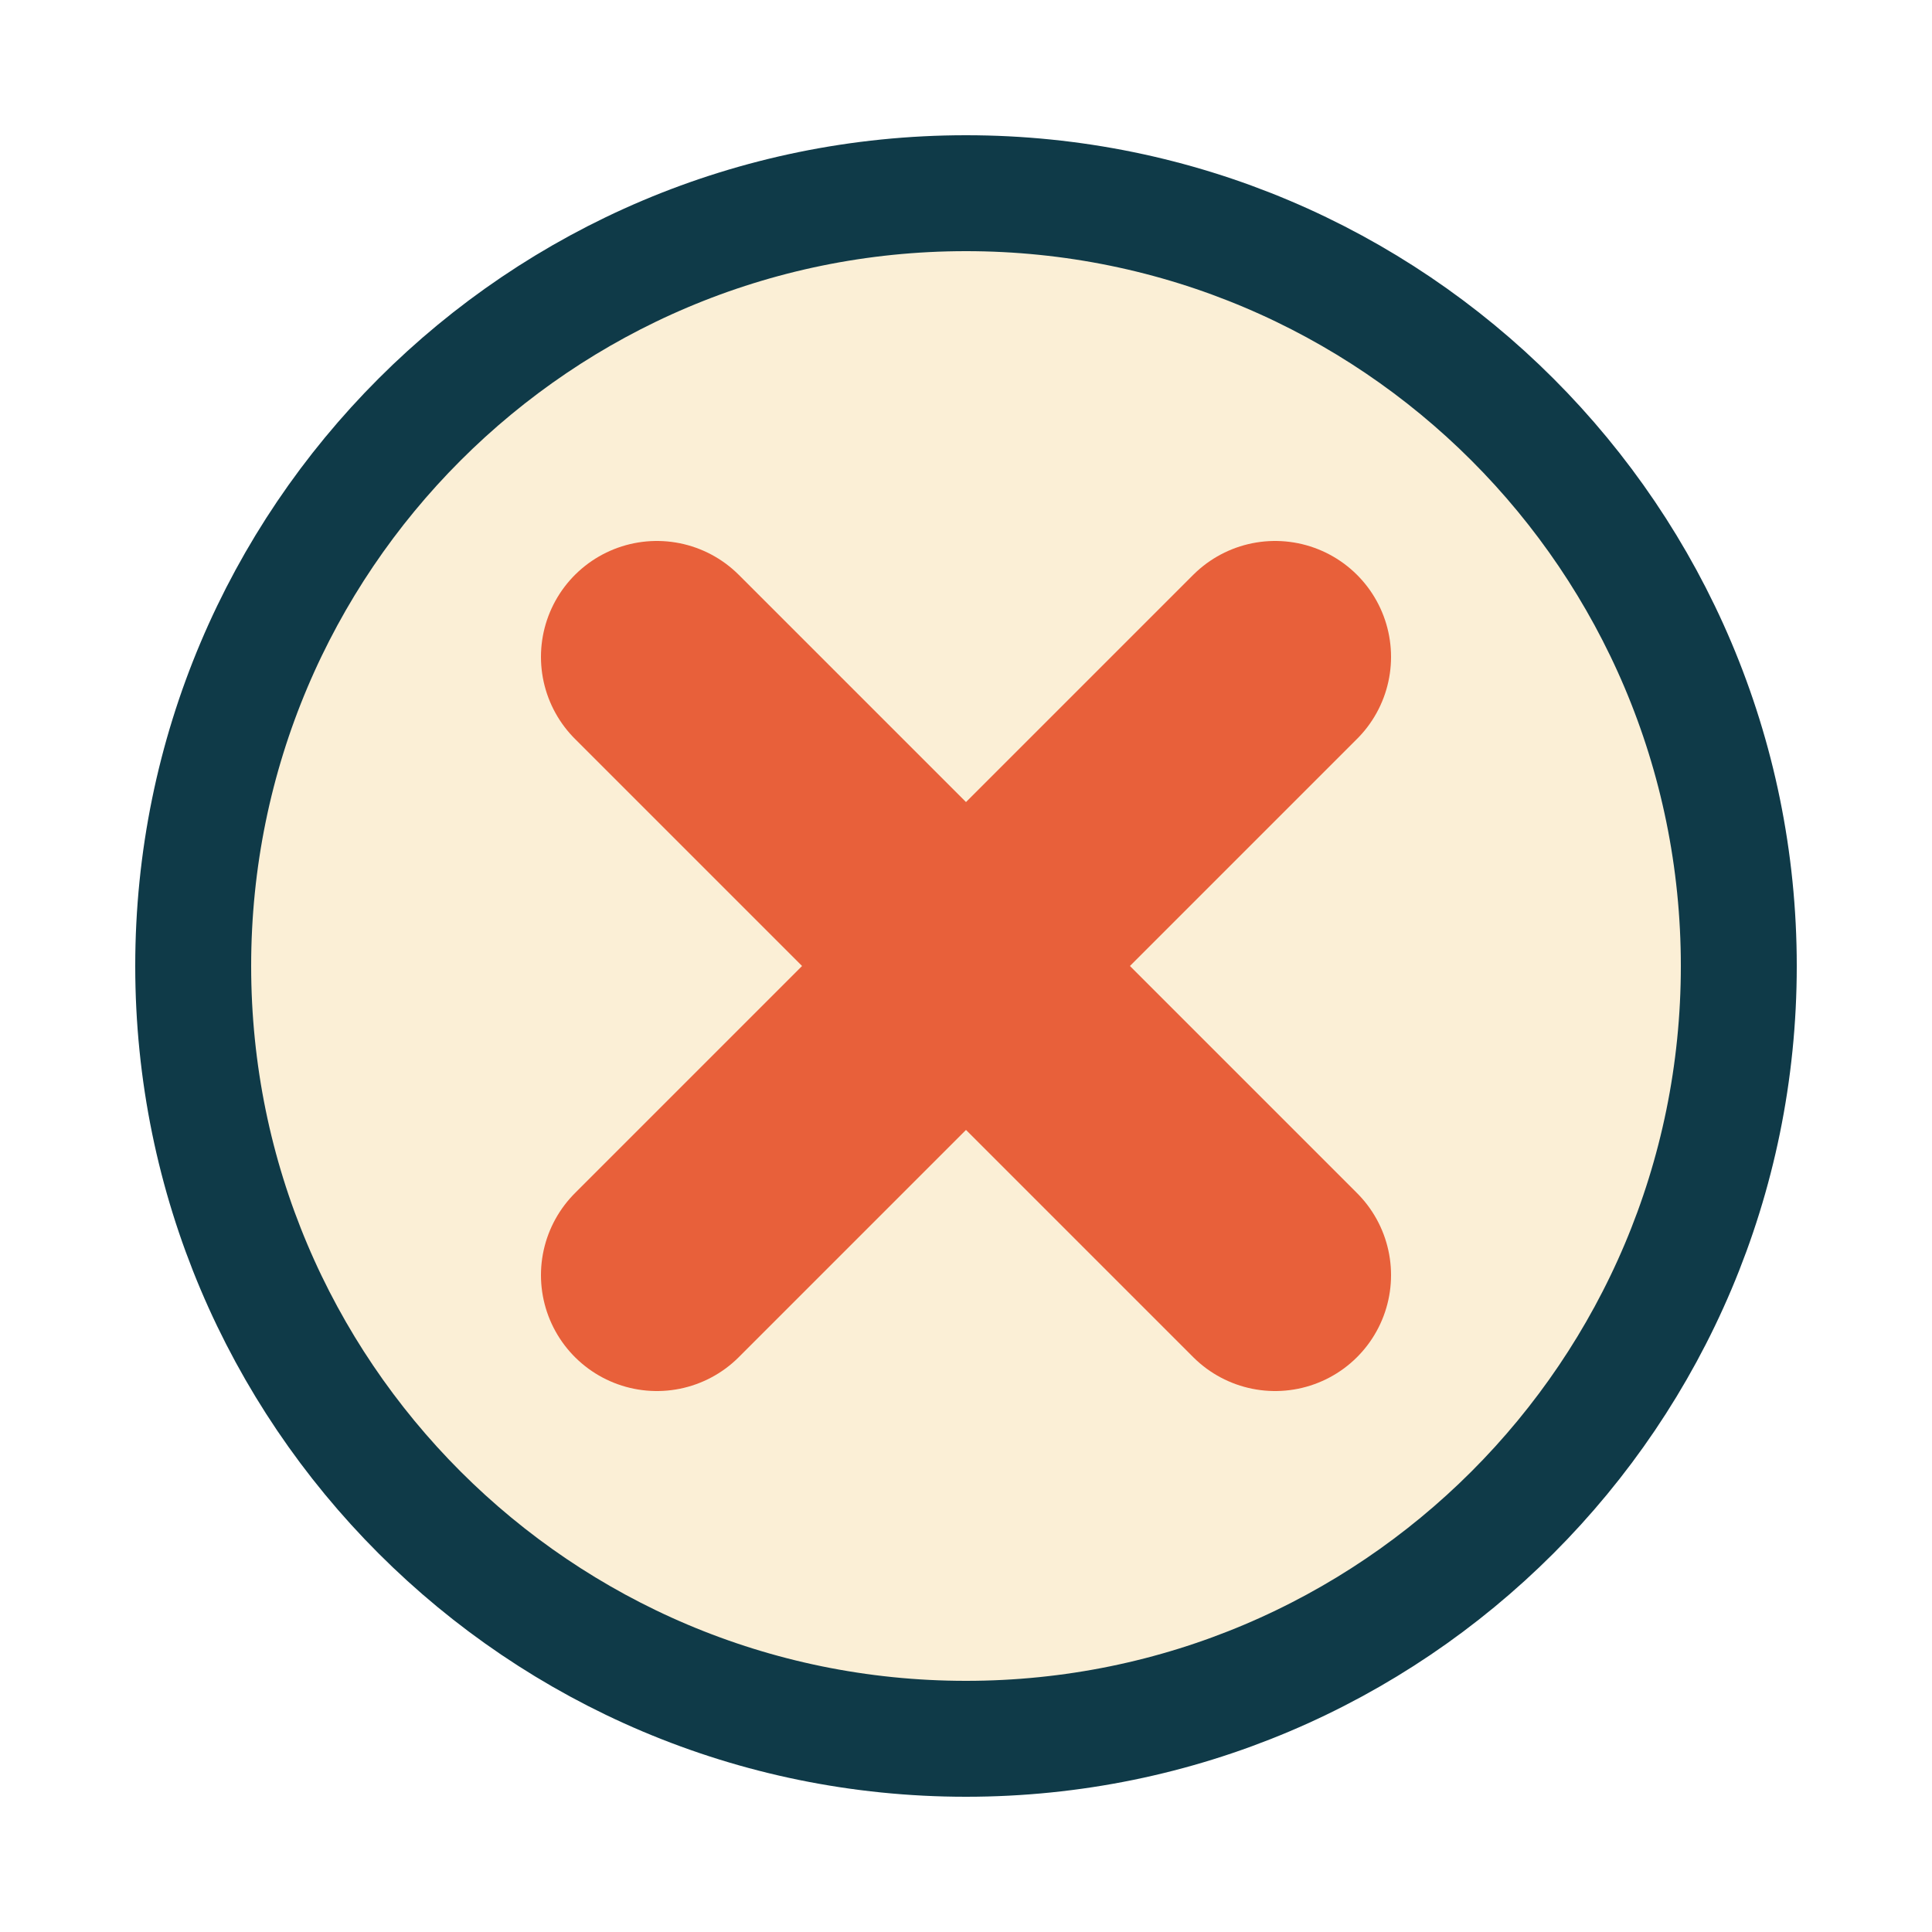
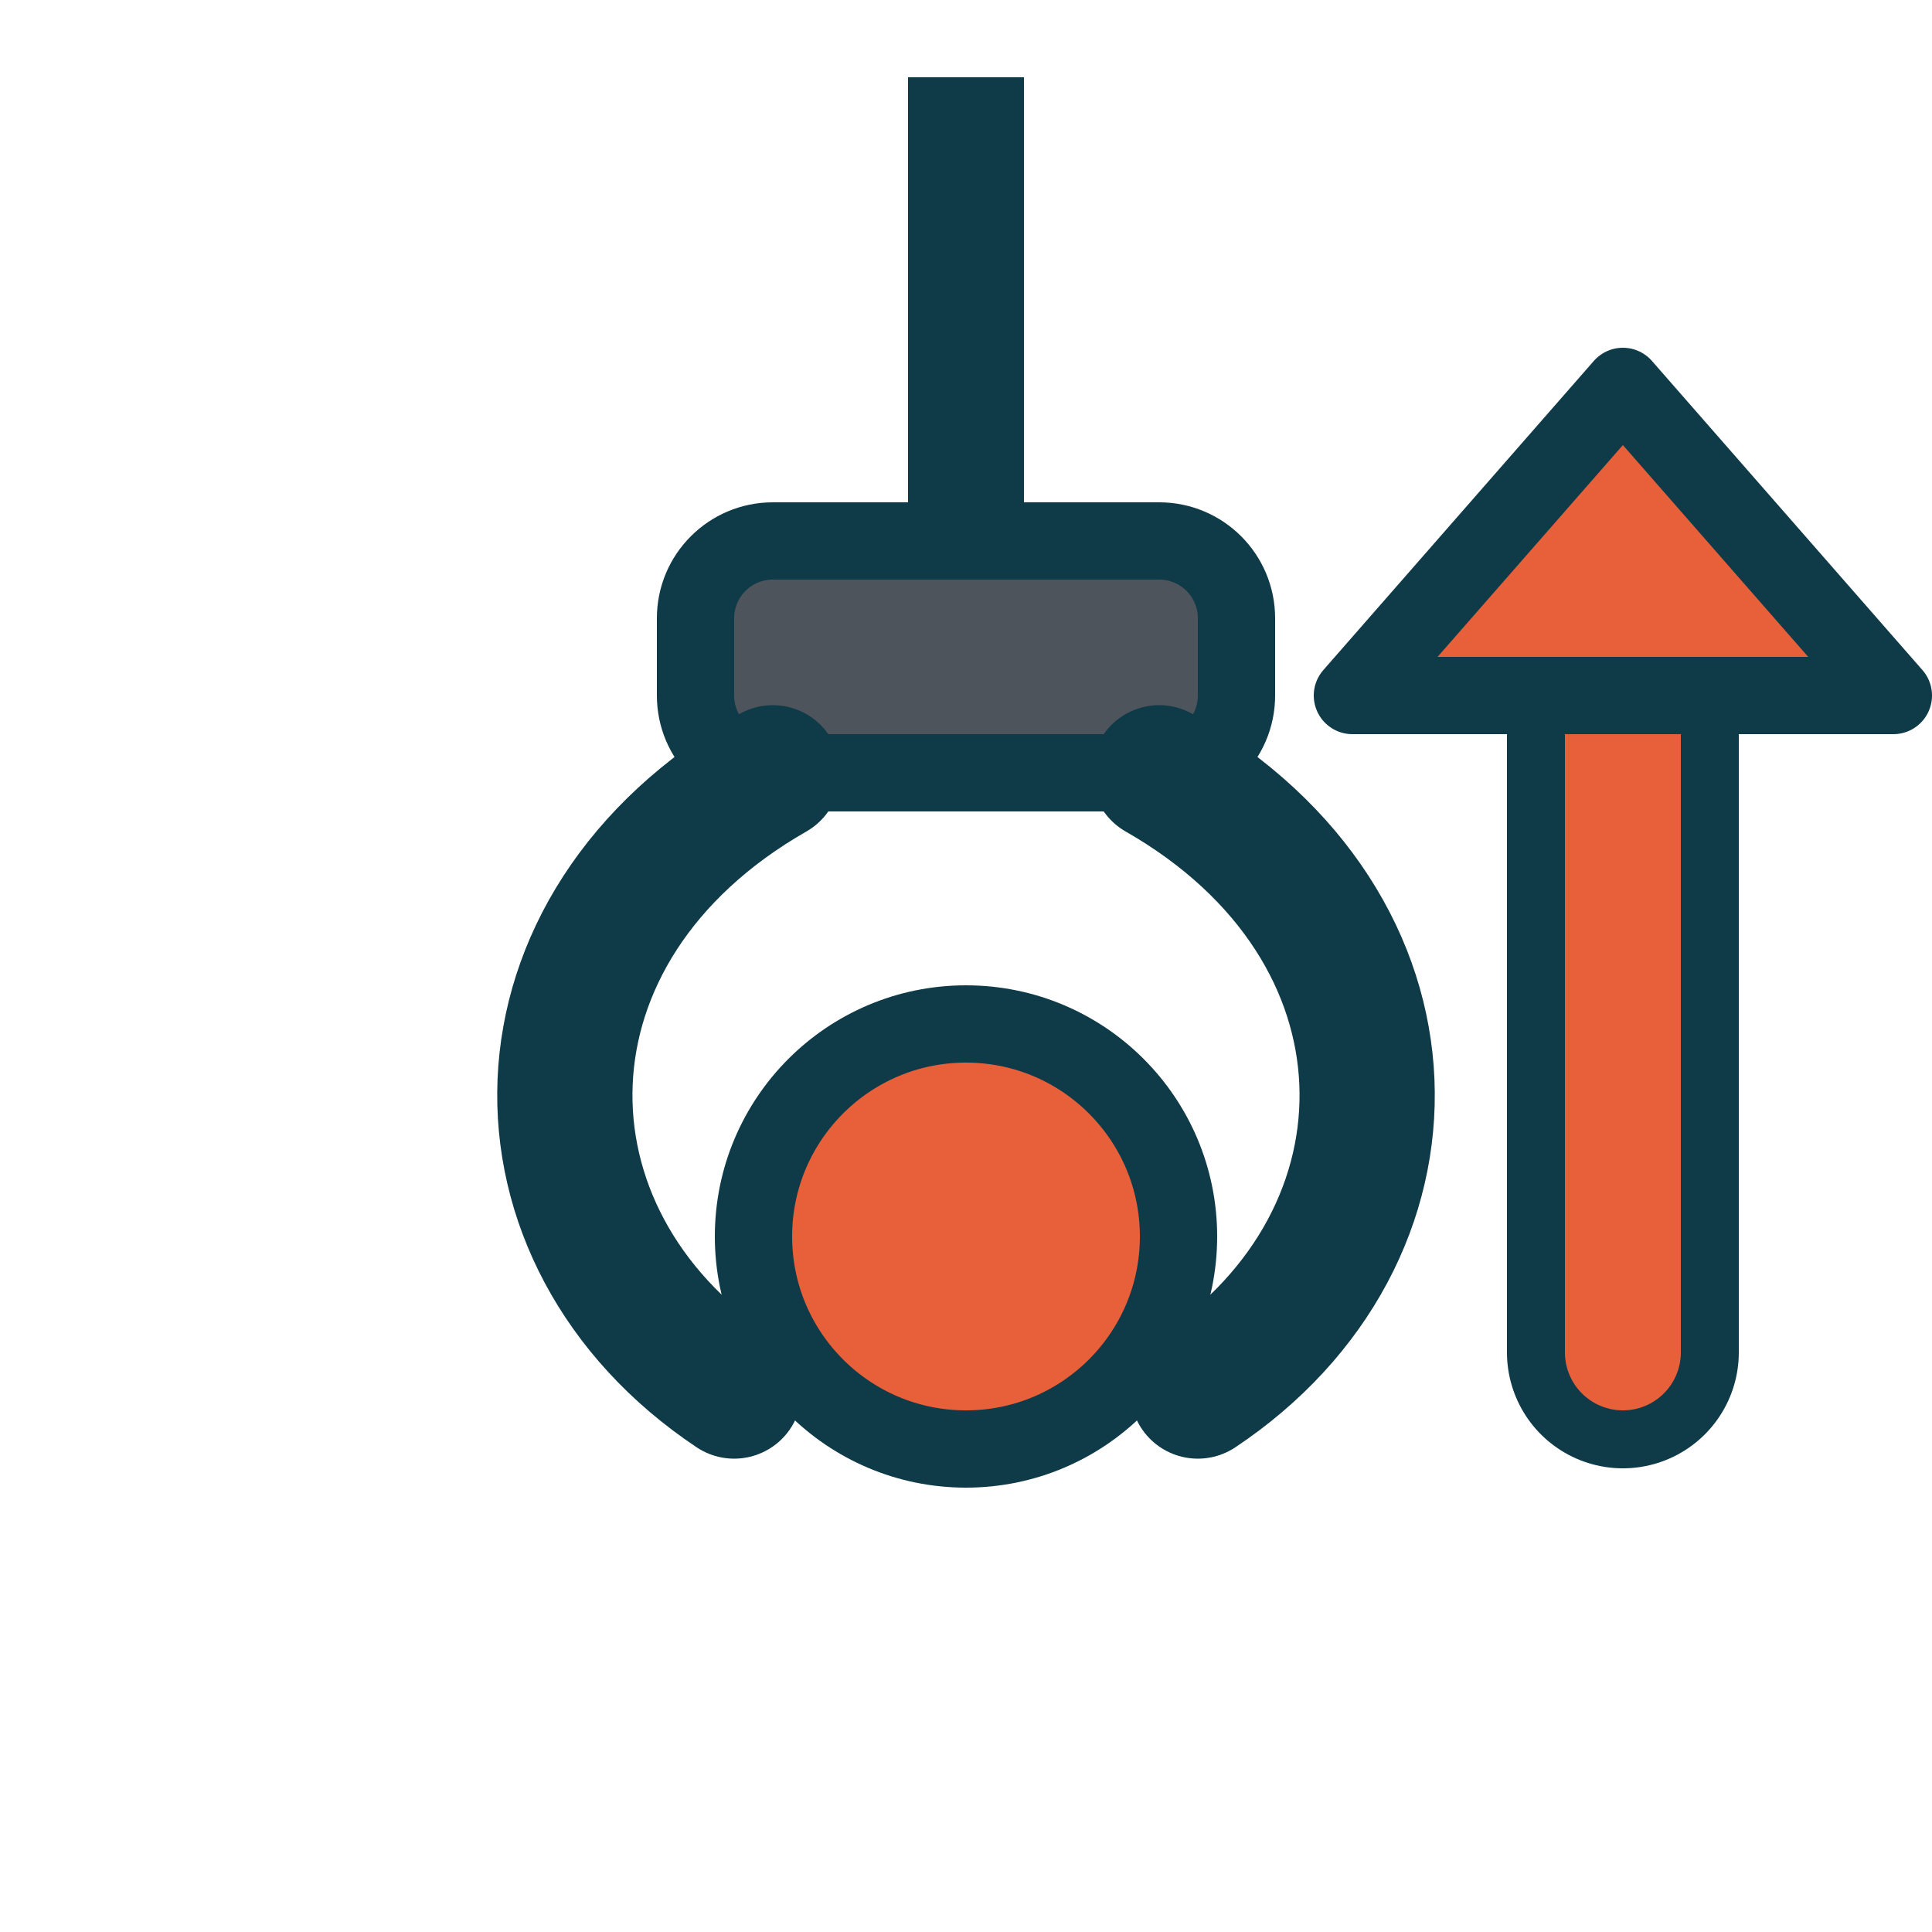
<svg xmlns="http://www.w3.org/2000/svg" width="100" height="100" viewBox="0 0 100 100">
-   <circle cx="50" cy="50" r="40" fill="#FBEFD6" stroke="#0F3A48" stroke-width="6" />
-   <path d="M34,34 L66,66 M66,34 L34,66" stroke="#E8603A" stroke-width="12" stroke-linecap="round" />
+   <path d="M50,4 L50,30" stroke="#0F3A48" stroke-width="6" />
+   <rect x="36" y="28" width="28" height="12" rx="4" fill="#4E545B" stroke="#0F3A48" stroke-width="4" />
+   <path d="M40,40 C26,48 26,64 38,72 M60,40 C74,48 74,64 62,72" fill="none" stroke="#0F3A48" stroke-width="7" stroke-linecap="round" />
+   <circle cx="50" cy="64" r="11" fill="#E8603A" stroke="#0F3A48" stroke-width="4" />
+   <line x1="84" y1="70" x2="84.0" y2="36.0" stroke="#0F3A48" stroke-width="12" stroke-linecap="round" />
+   <line x1="84" y1="70" x2="84.0" y2="36.0" stroke="#E8603A" stroke-width="6" stroke-linecap="round" />
+   <polygon points="84.0,20.0 98.0,36.0 70.0,36.0" fill="#E8603A" stroke="#0F3A48" stroke-width="4" stroke-linejoin="round" />
</svg>
